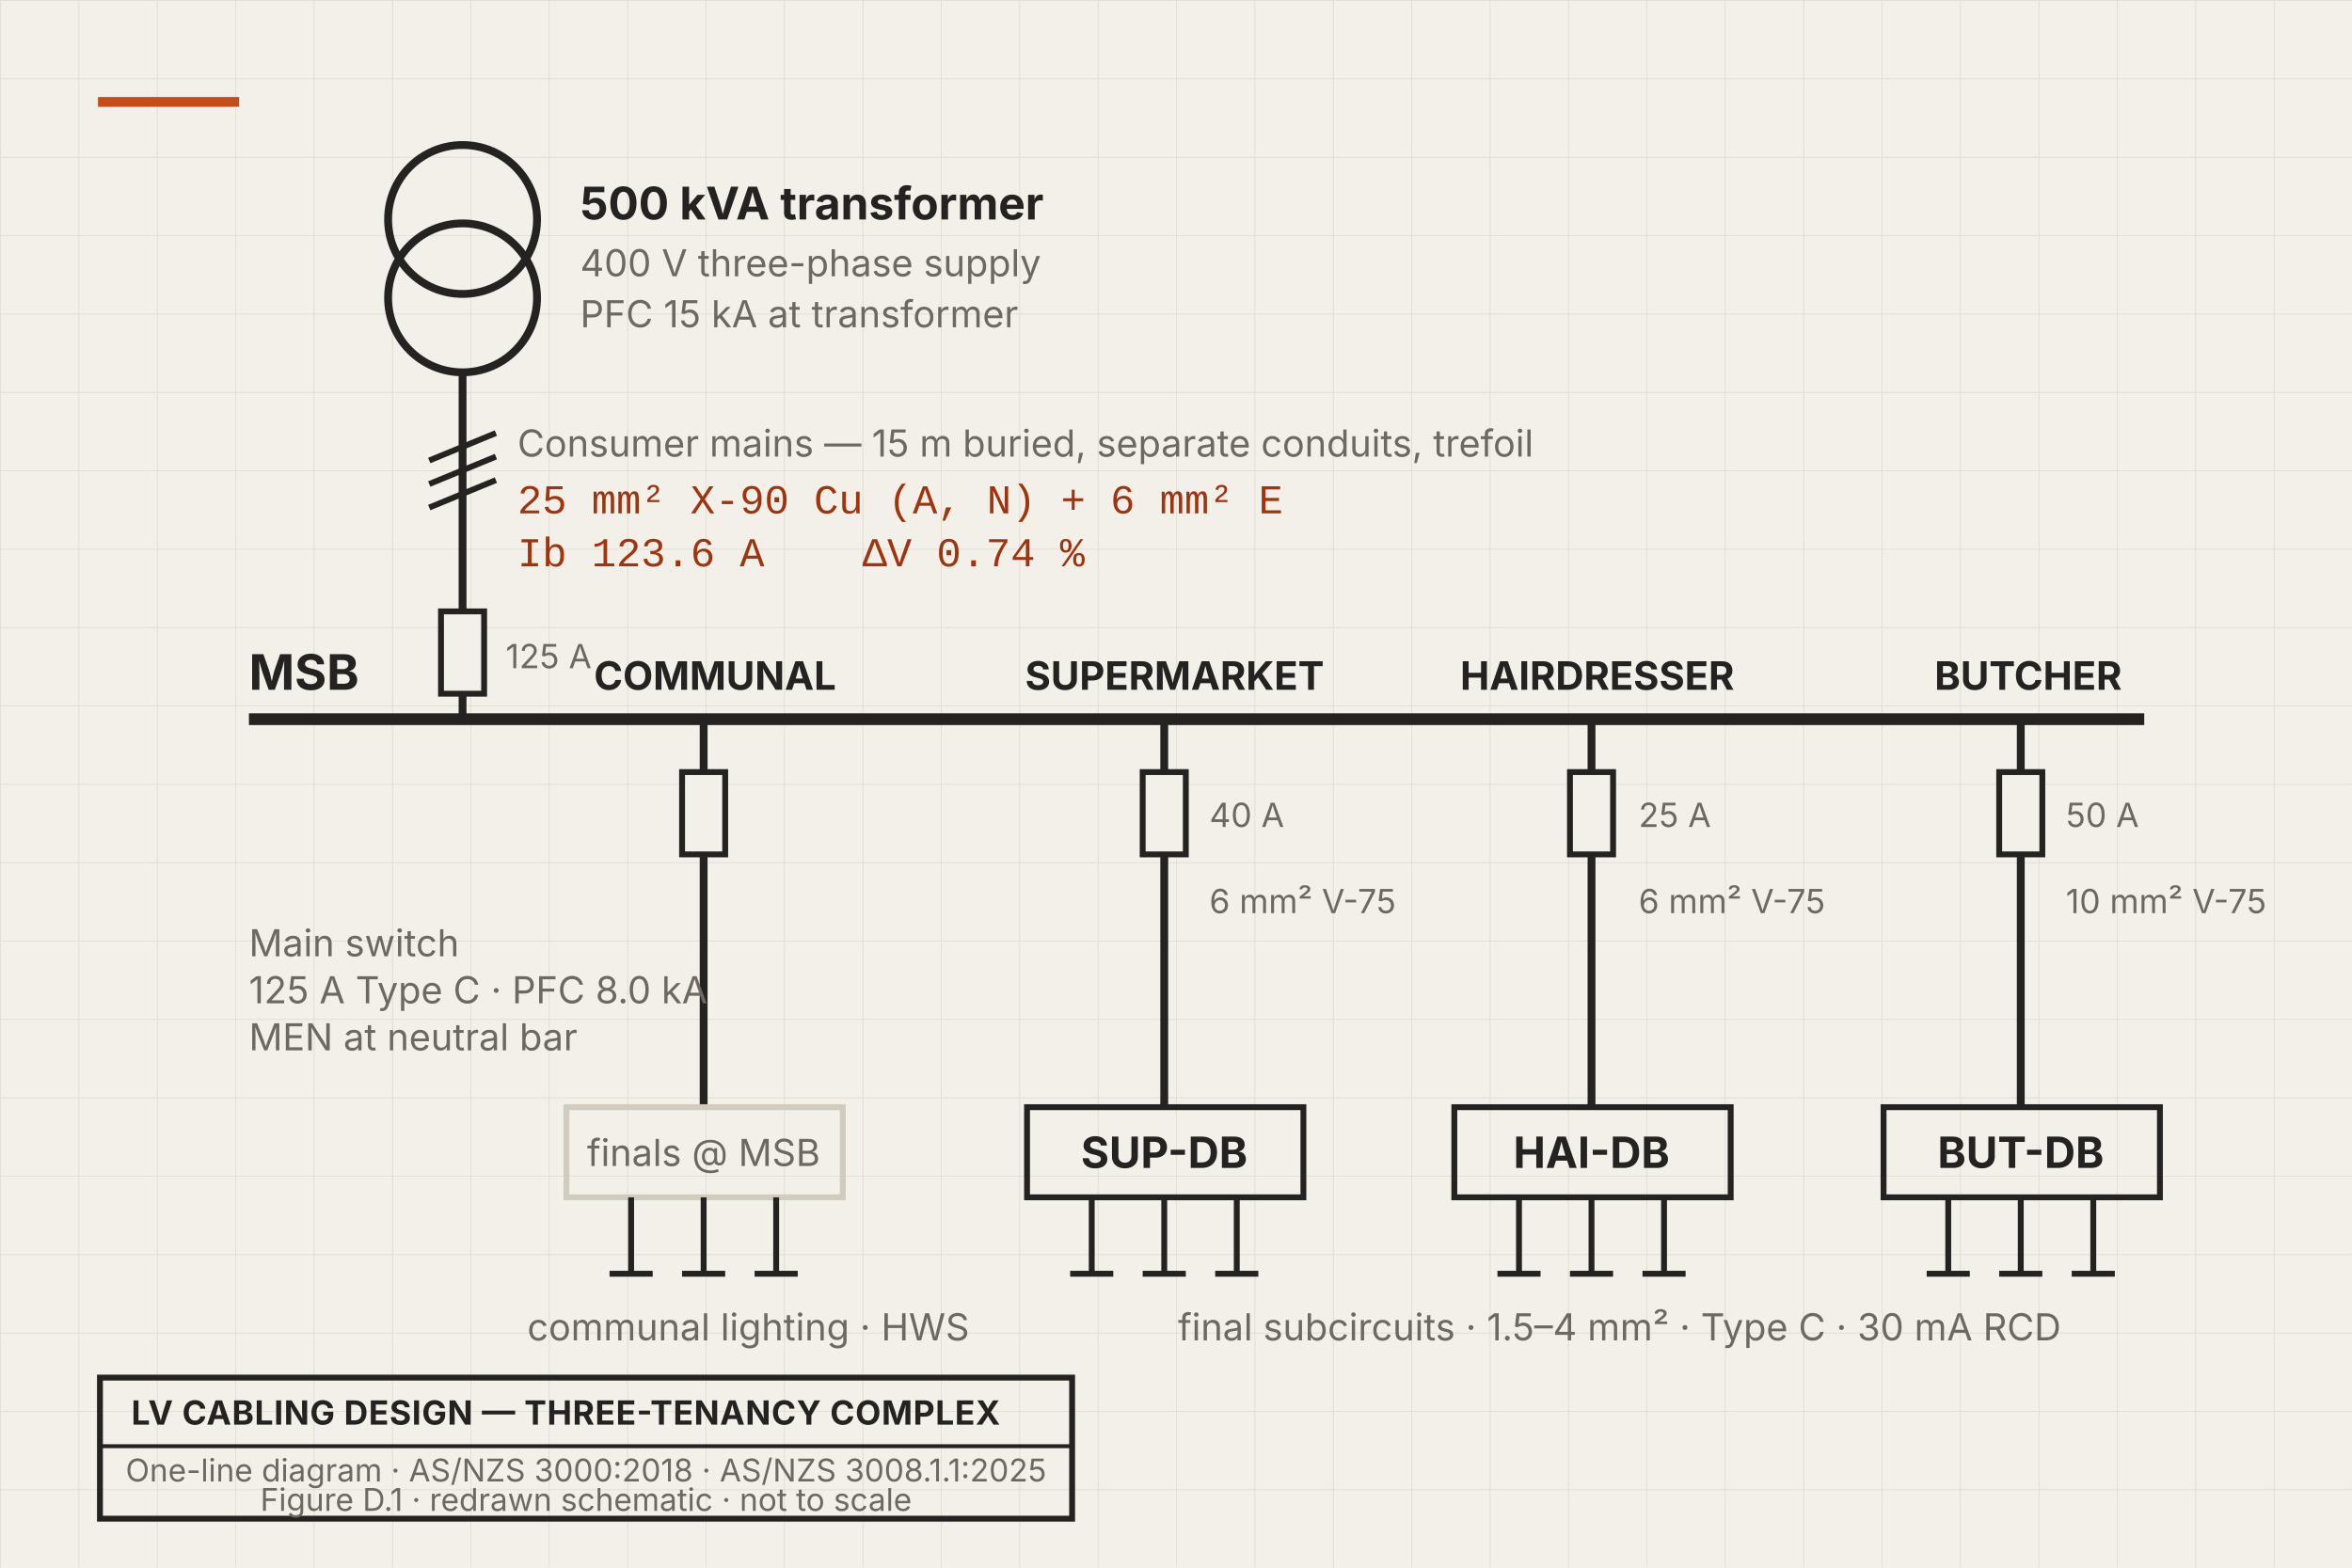
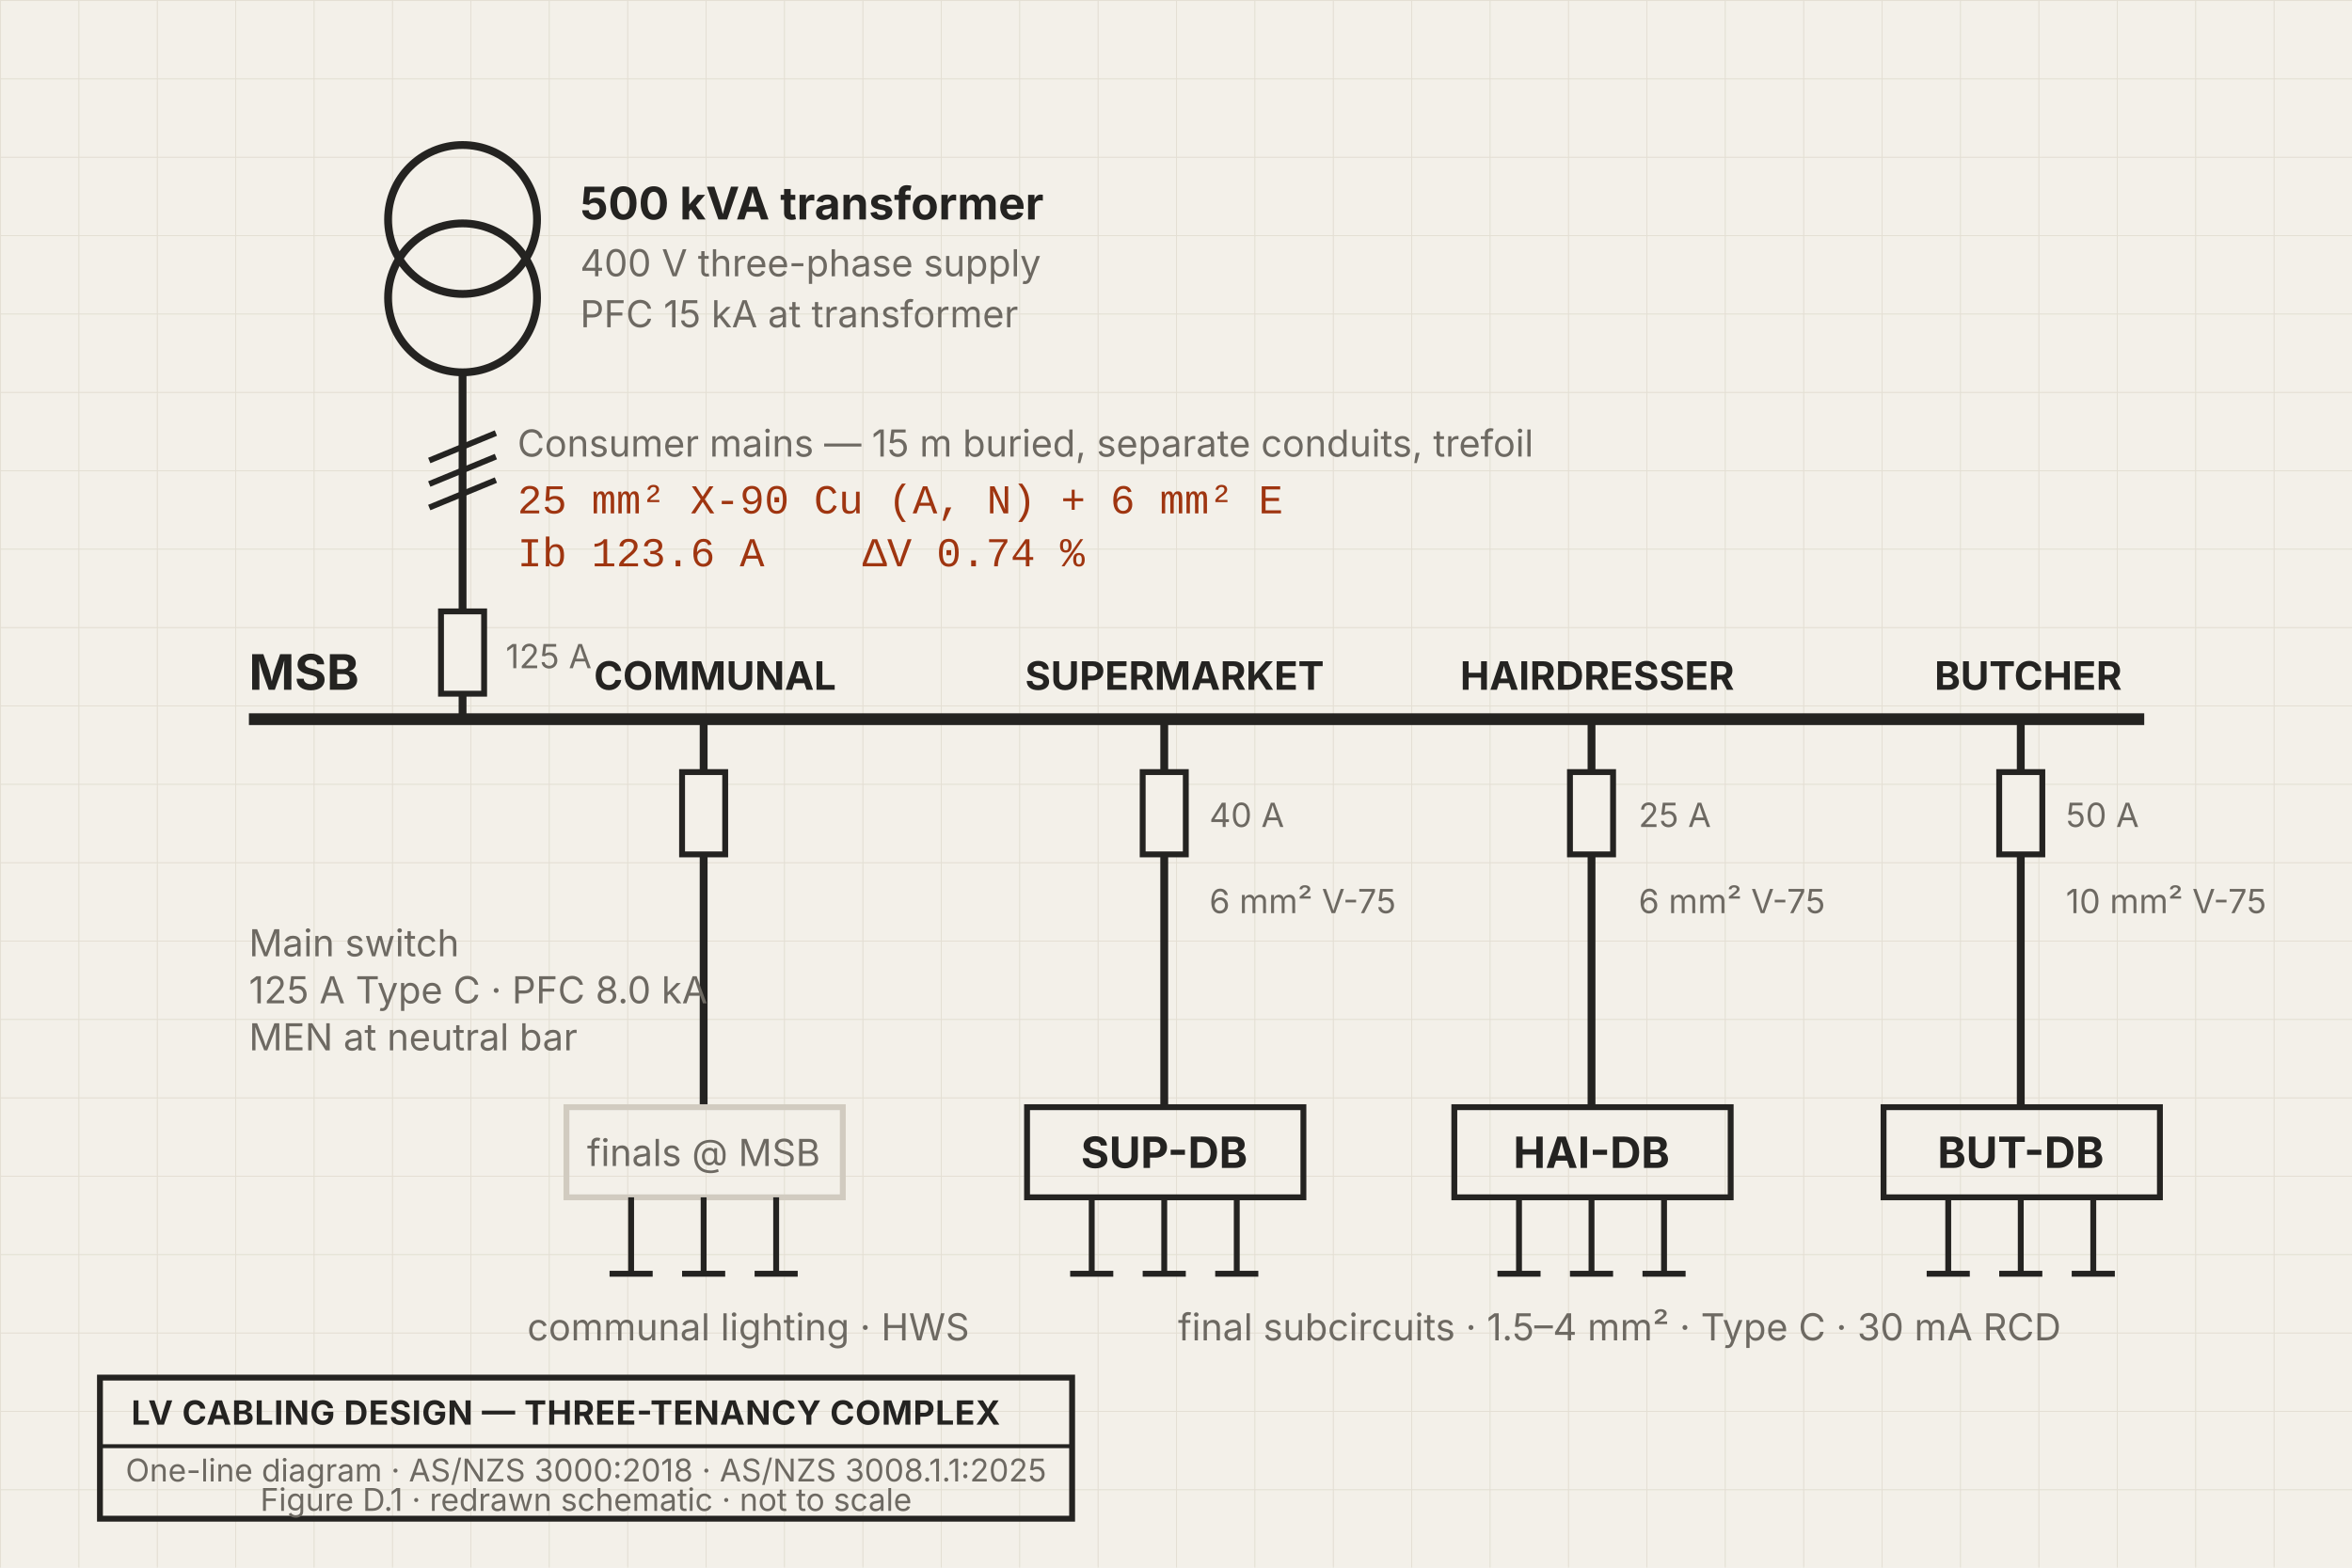
- <svg xmlns="http://www.w3.org/2000/svg" viewBox="0 0 1200 800" width="1200" height="800" role="img" aria-labelledby="sldTitle sldDesc" style="--plot-n:47;--plot-step:19.15ms;--plot-end:1421ms">
+ <svg xmlns="http://www.w3.org/2000/svg" viewBox="0 0 1200 800" width="1200" height="800" role="img" aria-labelledby="sldTitle sldDesc" style="--plot-n:46;--plot-step:19.57ms;--plot-end:1421ms">
  <defs>
    <pattern id="grid" width="40" height="40" patternUnits="userSpaceOnUse">
      <path d="M40 0H0V40" fill="none" stroke="#e4dfd4" stroke-width="1" />
    </pattern>
  </defs>
  <rect width="1200" height="800" fill="#f3f0e9" />
  <rect width="1200" height="800" fill="url(#grid)" />
  <g font-family="'Inter',Arial,Helvetica,sans-serif" fill="#242321">
-     <line x1="50" y1="52" x2="122" y2="52" stroke="#c84b1a" stroke-width="5" pathLength="1" style="--plot-i:1" />
-     <circle cx="236" cy="112" r="38" fill="none" stroke="#242321" stroke-width="4" pathLength="1" style="--plot-i:2" />
-     <circle cx="236" cy="152" r="38" fill="none" stroke="#242321" stroke-width="4" pathLength="1" style="--plot-i:3" />
+     <circle cx="236" cy="112" r="38" fill="none" stroke="#242321" stroke-width="4" pathLength="1" style="--plot-i:1" />
+     <circle cx="236" cy="152" r="38" fill="none" stroke="#242321" stroke-width="4" pathLength="1" style="--plot-i:2" />
    <text x="296" y="112" font-size="23" font-weight="700">500 kVA transformer</text>
    <text x="296" y="141" font-size="19" fill="#6d6962">400 V three-phase supply</text>
    <text x="296" y="167" font-size="19" fill="#6d6962">PFC 15 kA at transformer</text>
-     <line x1="236" y1="190" x2="236" y2="367" stroke="#242321" stroke-width="4" pathLength="1" style="--plot-i:4" />
+     <line x1="236" y1="190" x2="236" y2="367" stroke="#242321" stroke-width="4" pathLength="1" style="--plot-i:3" />
    <g stroke="#242321" stroke-width="3">
-       <line x1="219" y1="235" x2="253" y2="221" pathLength="1" style="--plot-i:5" />
-       <line x1="219" y1="247" x2="253" y2="233" pathLength="1" style="--plot-i:6" />
-       <line x1="219" y1="259" x2="253" y2="245" pathLength="1" style="--plot-i:7" />
+       <line x1="219" y1="235" x2="253" y2="221" pathLength="1" style="--plot-i:4" />
+       <line x1="219" y1="247" x2="253" y2="233" pathLength="1" style="--plot-i:5" />
+       <line x1="219" y1="259" x2="253" y2="245" pathLength="1" style="--plot-i:6" />
    </g>
    <text x="264" y="233" font-size="19" fill="#6d6962">Consumer mains — 15 m buried, separate conduits, trefoil</text>
    <text x="264" y="262" font-size="21" fill="#9f3510" font-family="Consolas,'Courier New',monospace">25 mm² X-90 Cu (A, N) + 6 mm² E</text>
    <text x="264" y="289" font-size="21" fill="#9f3510" font-family="Consolas,'Courier New',monospace">Ib 123.6 A</text>
    <text x="440" y="289" font-size="21" fill="#9f3510" font-family="Consolas,'Courier New',monospace">ΔV 0.74 %</text>
    <text x="127" y="352" font-size="25" font-weight="700">MSB</text>
-     <rect x="225" y="312" width="22" height="42" fill="#f3f0e9" stroke="#242321" stroke-width="3" pathLength="1" style="--plot-i:8" />
+     <rect x="225" y="312" width="22" height="42" fill="#f3f0e9" stroke="#242321" stroke-width="3" pathLength="1" style="--plot-i:7" />
    <text x="258" y="341" font-size="17" fill="#6d6962">125 A</text>
-     <line x1="127" y1="367" x2="1094" y2="367" stroke="#242321" stroke-width="6" pathLength="1" style="--plot-i:9" />
+     <line x1="127" y1="367" x2="1094" y2="367" stroke="#242321" stroke-width="6" pathLength="1" style="--plot-i:8" />
    <g font-size="20" font-weight="700">
      <text x="303" y="352">COMMUNAL</text>
      <text x="523" y="352">SUPERMARKET</text>
      <text x="745" y="352">HAIRDRESSER</text>
      <text x="987" y="352">BUTCHER</text>
    </g>
    <g stroke="#242321" stroke-width="4">
-       <line x1="359" y1="367" x2="359" y2="565" pathLength="1" style="--plot-i:10" />
-       <line x1="594" y1="367" x2="594" y2="565" pathLength="1" style="--plot-i:11" />
-       <line x1="812" y1="367" x2="812" y2="565" pathLength="1" style="--plot-i:12" />
-       <line x1="1031" y1="367" x2="1031" y2="565" pathLength="1" style="--plot-i:13" />
+       <line x1="359" y1="367" x2="359" y2="565" pathLength="1" style="--plot-i:9" />
+       <line x1="594" y1="367" x2="594" y2="565" pathLength="1" style="--plot-i:10" />
+       <line x1="812" y1="367" x2="812" y2="565" pathLength="1" style="--plot-i:11" />
+       <line x1="1031" y1="367" x2="1031" y2="565" pathLength="1" style="--plot-i:12" />
    </g>
    <g fill="#f3f0e9" stroke="#242321" stroke-width="3">
-       <rect x="348" y="394" width="22" height="42" pathLength="1" style="--plot-i:14" />
-       <rect x="583" y="394" width="22" height="42" pathLength="1" style="--plot-i:15" />
-       <rect x="801" y="394" width="22" height="42" pathLength="1" style="--plot-i:16" />
-       <rect x="1020" y="394" width="22" height="42" pathLength="1" style="--plot-i:17" />
+       <rect x="348" y="394" width="22" height="42" pathLength="1" style="--plot-i:13" />
+       <rect x="583" y="394" width="22" height="42" pathLength="1" style="--plot-i:14" />
+       <rect x="801" y="394" width="22" height="42" pathLength="1" style="--plot-i:15" />
+       <rect x="1020" y="394" width="22" height="42" pathLength="1" style="--plot-i:16" />
    </g>
    <g font-size="17" fill="#6d6962">
      <text x="617" y="422">40 A</text>
      <text x="836" y="422">25 A</text>
      <text x="1054" y="422">50 A</text>
      <text x="617" y="466">6 mm² V-75</text>
      <text x="836" y="466">6 mm² V-75</text>
      <text x="1054" y="466">10 mm² V-75</text>
    </g>
    <g font-size="19" fill="#6d6962">
      <text x="127" y="488">Main switch</text>
      <text x="127" y="512">125 A Type C · PFC 8.0 kA</text>
      <text x="127" y="536">MEN at neutral bar</text>
    </g>
-     <rect x="289" y="565" width="141" height="46" fill="none" stroke="#d1cbc0" stroke-width="3" pathLength="1" style="--plot-i:18" />
+     <rect x="289" y="565" width="141" height="46" fill="none" stroke="#d1cbc0" stroke-width="3" pathLength="1" style="--plot-i:17" />
    <text x="359" y="595" font-size="19" fill="#6d6962" text-anchor="middle">finals @ MSB</text>
    <g fill="none" stroke="#242321" stroke-width="3">
-       <rect x="524" y="565" width="141" height="46" pathLength="1" style="--plot-i:19" />
-       <rect x="742" y="565" width="141" height="46" pathLength="1" style="--plot-i:20" />
-       <rect x="961" y="565" width="141" height="46" pathLength="1" style="--plot-i:21" />
+       <rect x="524" y="565" width="141" height="46" pathLength="1" style="--plot-i:18" />
+       <rect x="742" y="565" width="141" height="46" pathLength="1" style="--plot-i:19" />
+       <rect x="961" y="565" width="141" height="46" pathLength="1" style="--plot-i:20" />
    </g>
    <g font-size="22" font-weight="700" text-anchor="middle">
      <text x="594" y="596">SUP-DB</text>
      <text x="812" y="596">HAI-DB</text>
      <text x="1031" y="596">BUT-DB</text>
    </g>
    <g stroke="#242321" stroke-width="3">
-       <line x1="322" y1="611" x2="322" y2="650" pathLength="1" style="--plot-i:22" />
-       <line x1="359" y1="611" x2="359" y2="650" pathLength="1" style="--plot-i:23" />
-       <line x1="396" y1="611" x2="396" y2="650" pathLength="1" style="--plot-i:24" />
-       <line x1="557" y1="611" x2="557" y2="650" pathLength="1" style="--plot-i:25" />
-       <line x1="594" y1="611" x2="594" y2="650" pathLength="1" style="--plot-i:26" />
-       <line x1="631" y1="611" x2="631" y2="650" pathLength="1" style="--plot-i:27" />
-       <line x1="775" y1="611" x2="775" y2="650" pathLength="1" style="--plot-i:28" />
-       <line x1="812" y1="611" x2="812" y2="650" pathLength="1" style="--plot-i:29" />
-       <line x1="849" y1="611" x2="849" y2="650" pathLength="1" style="--plot-i:30" />
-       <line x1="994" y1="611" x2="994" y2="650" pathLength="1" style="--plot-i:31" />
-       <line x1="1031" y1="611" x2="1031" y2="650" pathLength="1" style="--plot-i:32" />
-       <line x1="1068" y1="611" x2="1068" y2="650" pathLength="1" style="--plot-i:33" />
-       <line x1="311" y1="650" x2="333" y2="650" pathLength="1" style="--plot-i:34" />
-       <line x1="348" y1="650" x2="370" y2="650" pathLength="1" style="--plot-i:35" />
-       <line x1="385" y1="650" x2="407" y2="650" pathLength="1" style="--plot-i:36" />
-       <line x1="546" y1="650" x2="568" y2="650" pathLength="1" style="--plot-i:37" />
-       <line x1="583" y1="650" x2="605" y2="650" pathLength="1" style="--plot-i:38" />
-       <line x1="620" y1="650" x2="642" y2="650" pathLength="1" style="--plot-i:39" />
-       <line x1="764" y1="650" x2="786" y2="650" pathLength="1" style="--plot-i:40" />
-       <line x1="801" y1="650" x2="823" y2="650" pathLength="1" style="--plot-i:41" />
-       <line x1="838" y1="650" x2="860" y2="650" pathLength="1" style="--plot-i:42" />
-       <line x1="983" y1="650" x2="1005" y2="650" pathLength="1" style="--plot-i:43" />
-       <line x1="1020" y1="650" x2="1042" y2="650" pathLength="1" style="--plot-i:44" />
-       <line x1="1057" y1="650" x2="1079" y2="650" pathLength="1" style="--plot-i:45" />
+       <line x1="322" y1="611" x2="322" y2="650" pathLength="1" style="--plot-i:21" />
+       <line x1="359" y1="611" x2="359" y2="650" pathLength="1" style="--plot-i:22" />
+       <line x1="396" y1="611" x2="396" y2="650" pathLength="1" style="--plot-i:23" />
+       <line x1="557" y1="611" x2="557" y2="650" pathLength="1" style="--plot-i:24" />
+       <line x1="594" y1="611" x2="594" y2="650" pathLength="1" style="--plot-i:25" />
+       <line x1="631" y1="611" x2="631" y2="650" pathLength="1" style="--plot-i:26" />
+       <line x1="775" y1="611" x2="775" y2="650" pathLength="1" style="--plot-i:27" />
+       <line x1="812" y1="611" x2="812" y2="650" pathLength="1" style="--plot-i:28" />
+       <line x1="849" y1="611" x2="849" y2="650" pathLength="1" style="--plot-i:29" />
+       <line x1="994" y1="611" x2="994" y2="650" pathLength="1" style="--plot-i:30" />
+       <line x1="1031" y1="611" x2="1031" y2="650" pathLength="1" style="--plot-i:31" />
+       <line x1="1068" y1="611" x2="1068" y2="650" pathLength="1" style="--plot-i:32" />
+       <line x1="311" y1="650" x2="333" y2="650" pathLength="1" style="--plot-i:33" />
+       <line x1="348" y1="650" x2="370" y2="650" pathLength="1" style="--plot-i:34" />
+       <line x1="385" y1="650" x2="407" y2="650" pathLength="1" style="--plot-i:35" />
+       <line x1="546" y1="650" x2="568" y2="650" pathLength="1" style="--plot-i:36" />
+       <line x1="583" y1="650" x2="605" y2="650" pathLength="1" style="--plot-i:37" />
+       <line x1="620" y1="650" x2="642" y2="650" pathLength="1" style="--plot-i:38" />
+       <line x1="764" y1="650" x2="786" y2="650" pathLength="1" style="--plot-i:39" />
+       <line x1="801" y1="650" x2="823" y2="650" pathLength="1" style="--plot-i:40" />
+       <line x1="838" y1="650" x2="860" y2="650" pathLength="1" style="--plot-i:41" />
+       <line x1="983" y1="650" x2="1005" y2="650" pathLength="1" style="--plot-i:42" />
+       <line x1="1020" y1="650" x2="1042" y2="650" pathLength="1" style="--plot-i:43" />
+       <line x1="1057" y1="650" x2="1079" y2="650" pathLength="1" style="--plot-i:44" />
    </g>
    <g font-size="19" fill="#6d6962">
      <text x="269" y="684">communal lighting · HWS</text>
      <text x="601" y="684">final subcircuits · 1.5–4 mm² · Type C · 30 mA RCD</text>
    </g>
-     <rect x="51" y="703" width="496" height="72" fill="none" stroke="#242321" stroke-width="3" pathLength="1" style="--plot-i:46" />
+     <rect x="51" y="703" width="496" height="72" fill="none" stroke="#242321" stroke-width="3" pathLength="1" style="--plot-i:45" />
    <text x="67" y="727" font-size="17" font-weight="700" letter-spacing="0.3">LV CABLING DESIGN — THREE-TENANCY COMPLEX</text>
-     <line x1="51" y1="738" x2="547" y2="738" stroke="#242321" stroke-width="2" pathLength="1" style="--plot-i:47" />
+     <line x1="51" y1="738" x2="547" y2="738" stroke="#242321" stroke-width="2" pathLength="1" style="--plot-i:46" />
    <text x="299" y="756" font-size="16" fill="#6d6962" text-anchor="middle">One-line diagram · AS/NZS 3000:2018 · AS/NZS 3008.1.1:2025</text>
    <text x="299" y="771" font-size="16" fill="#6d6962" text-anchor="middle">Figure D.1 · redrawn schematic · not to scale</text>
  </g>
</svg>
